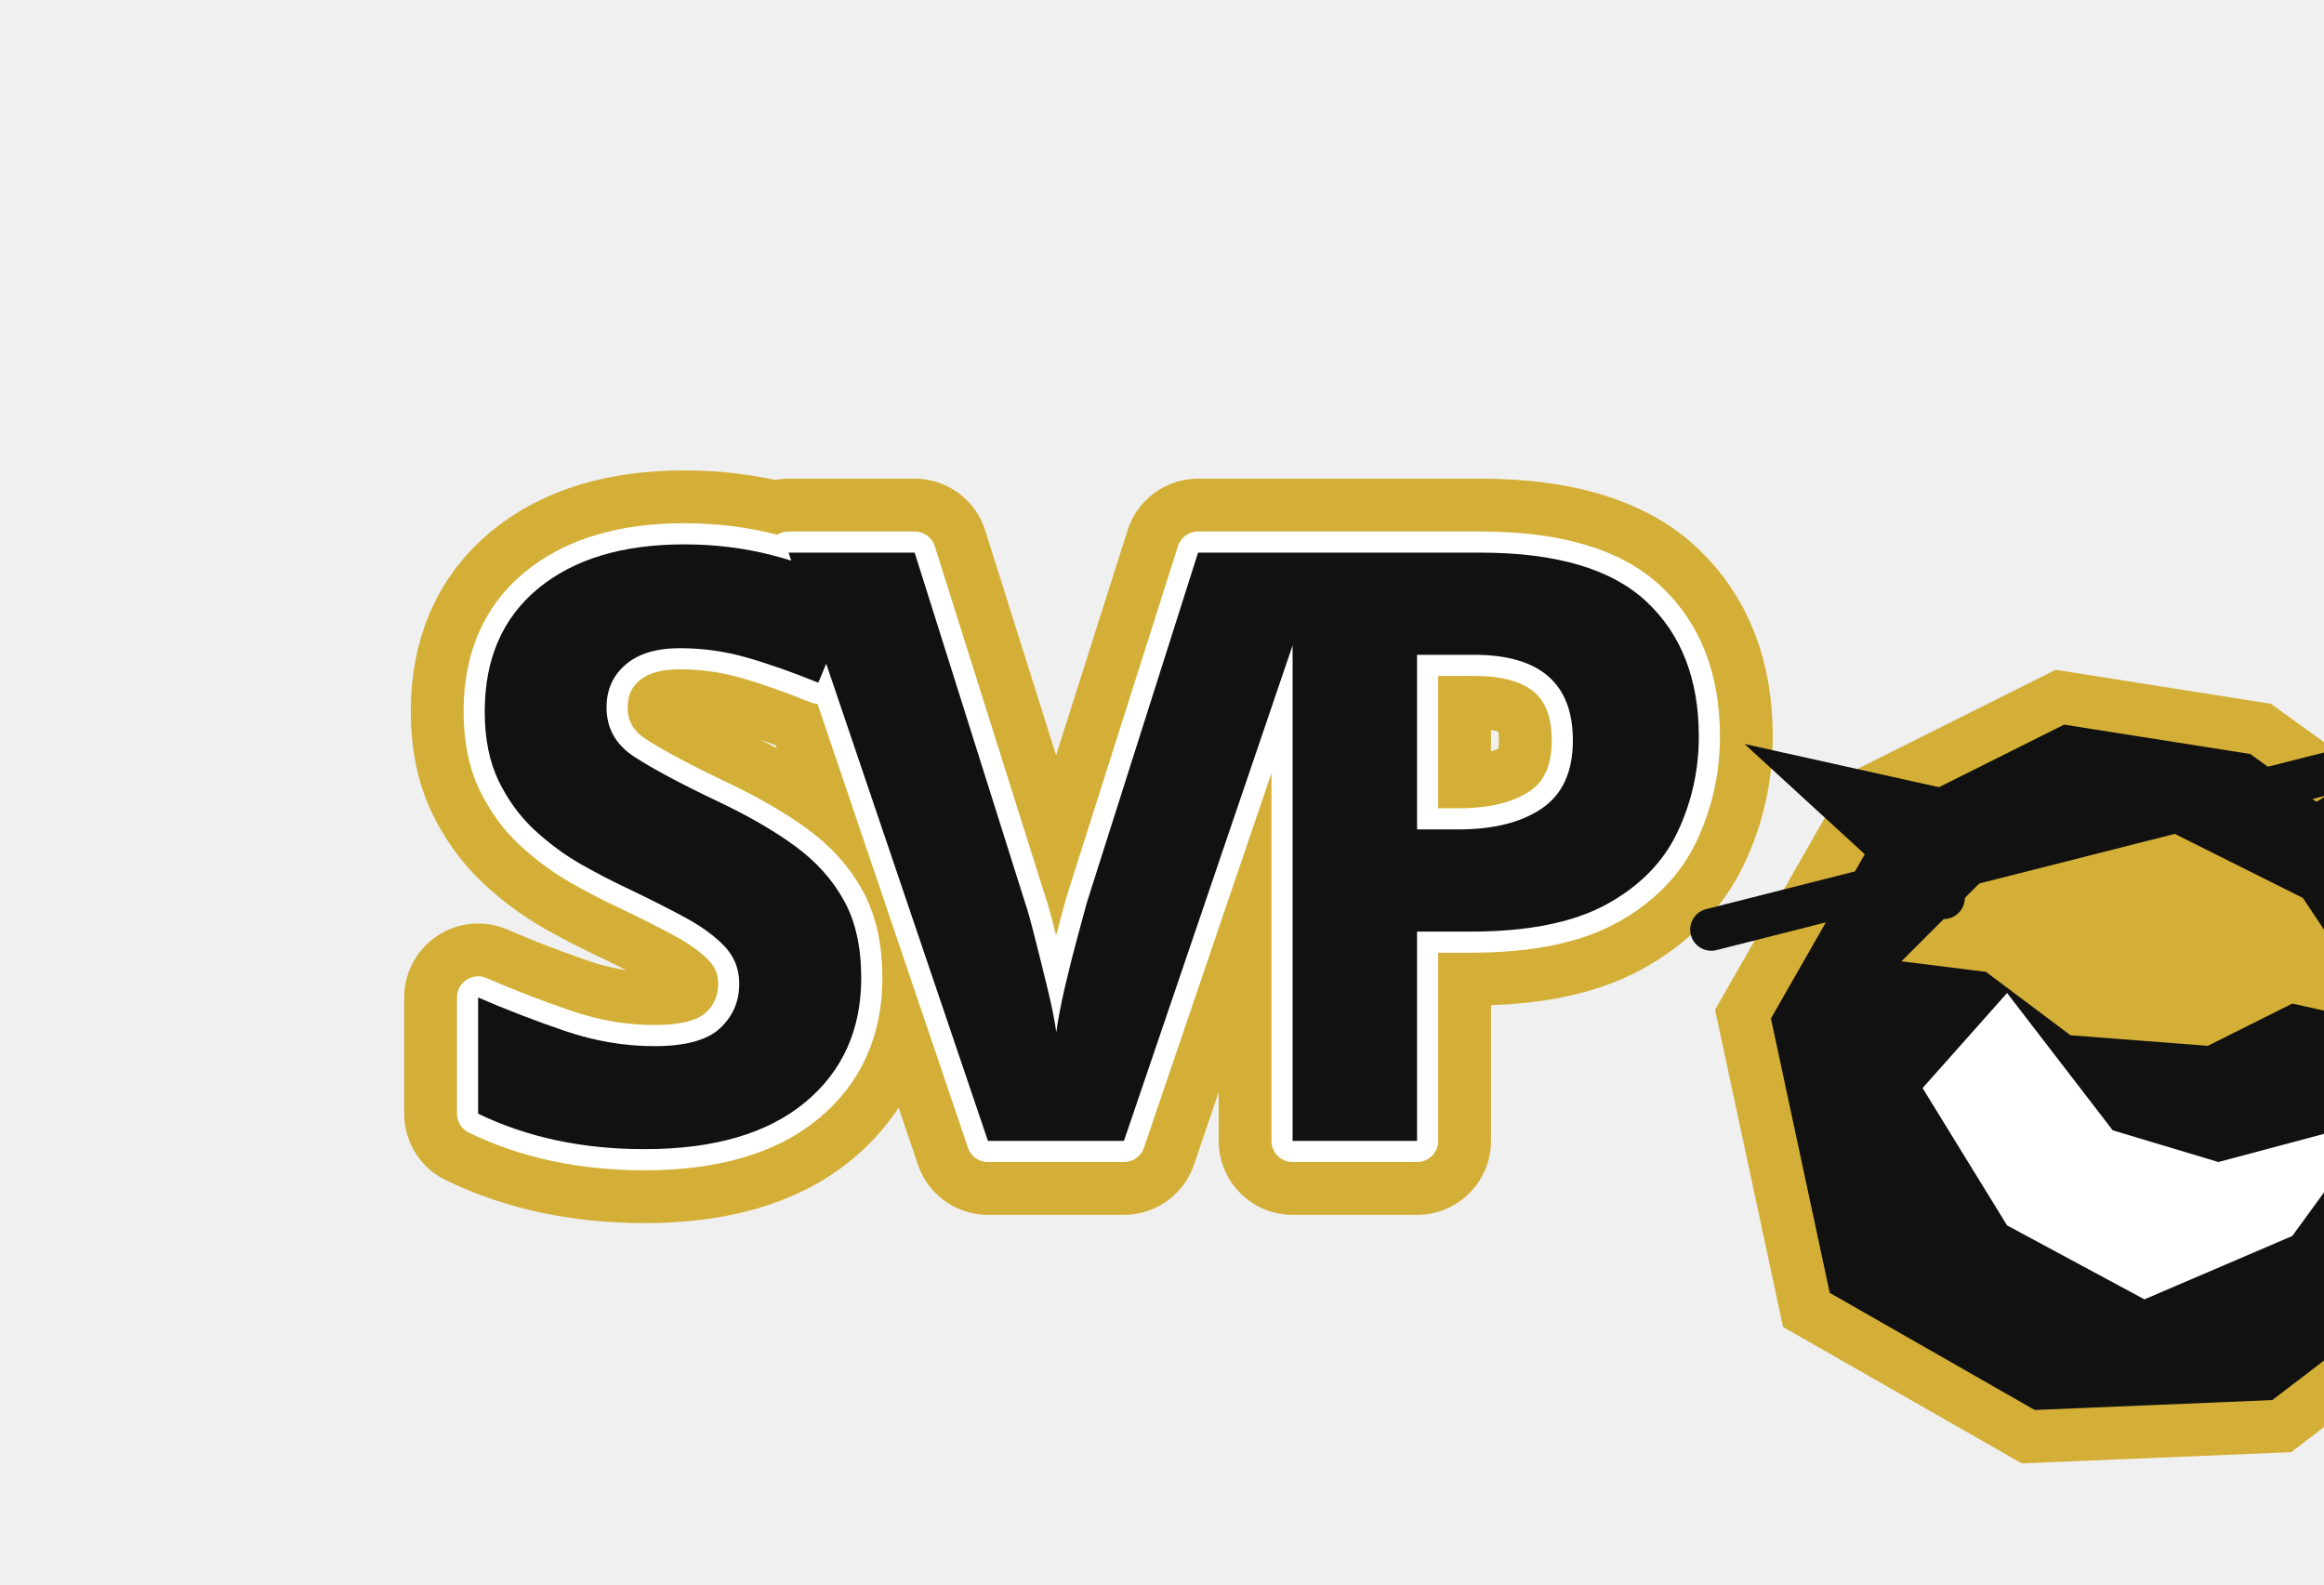
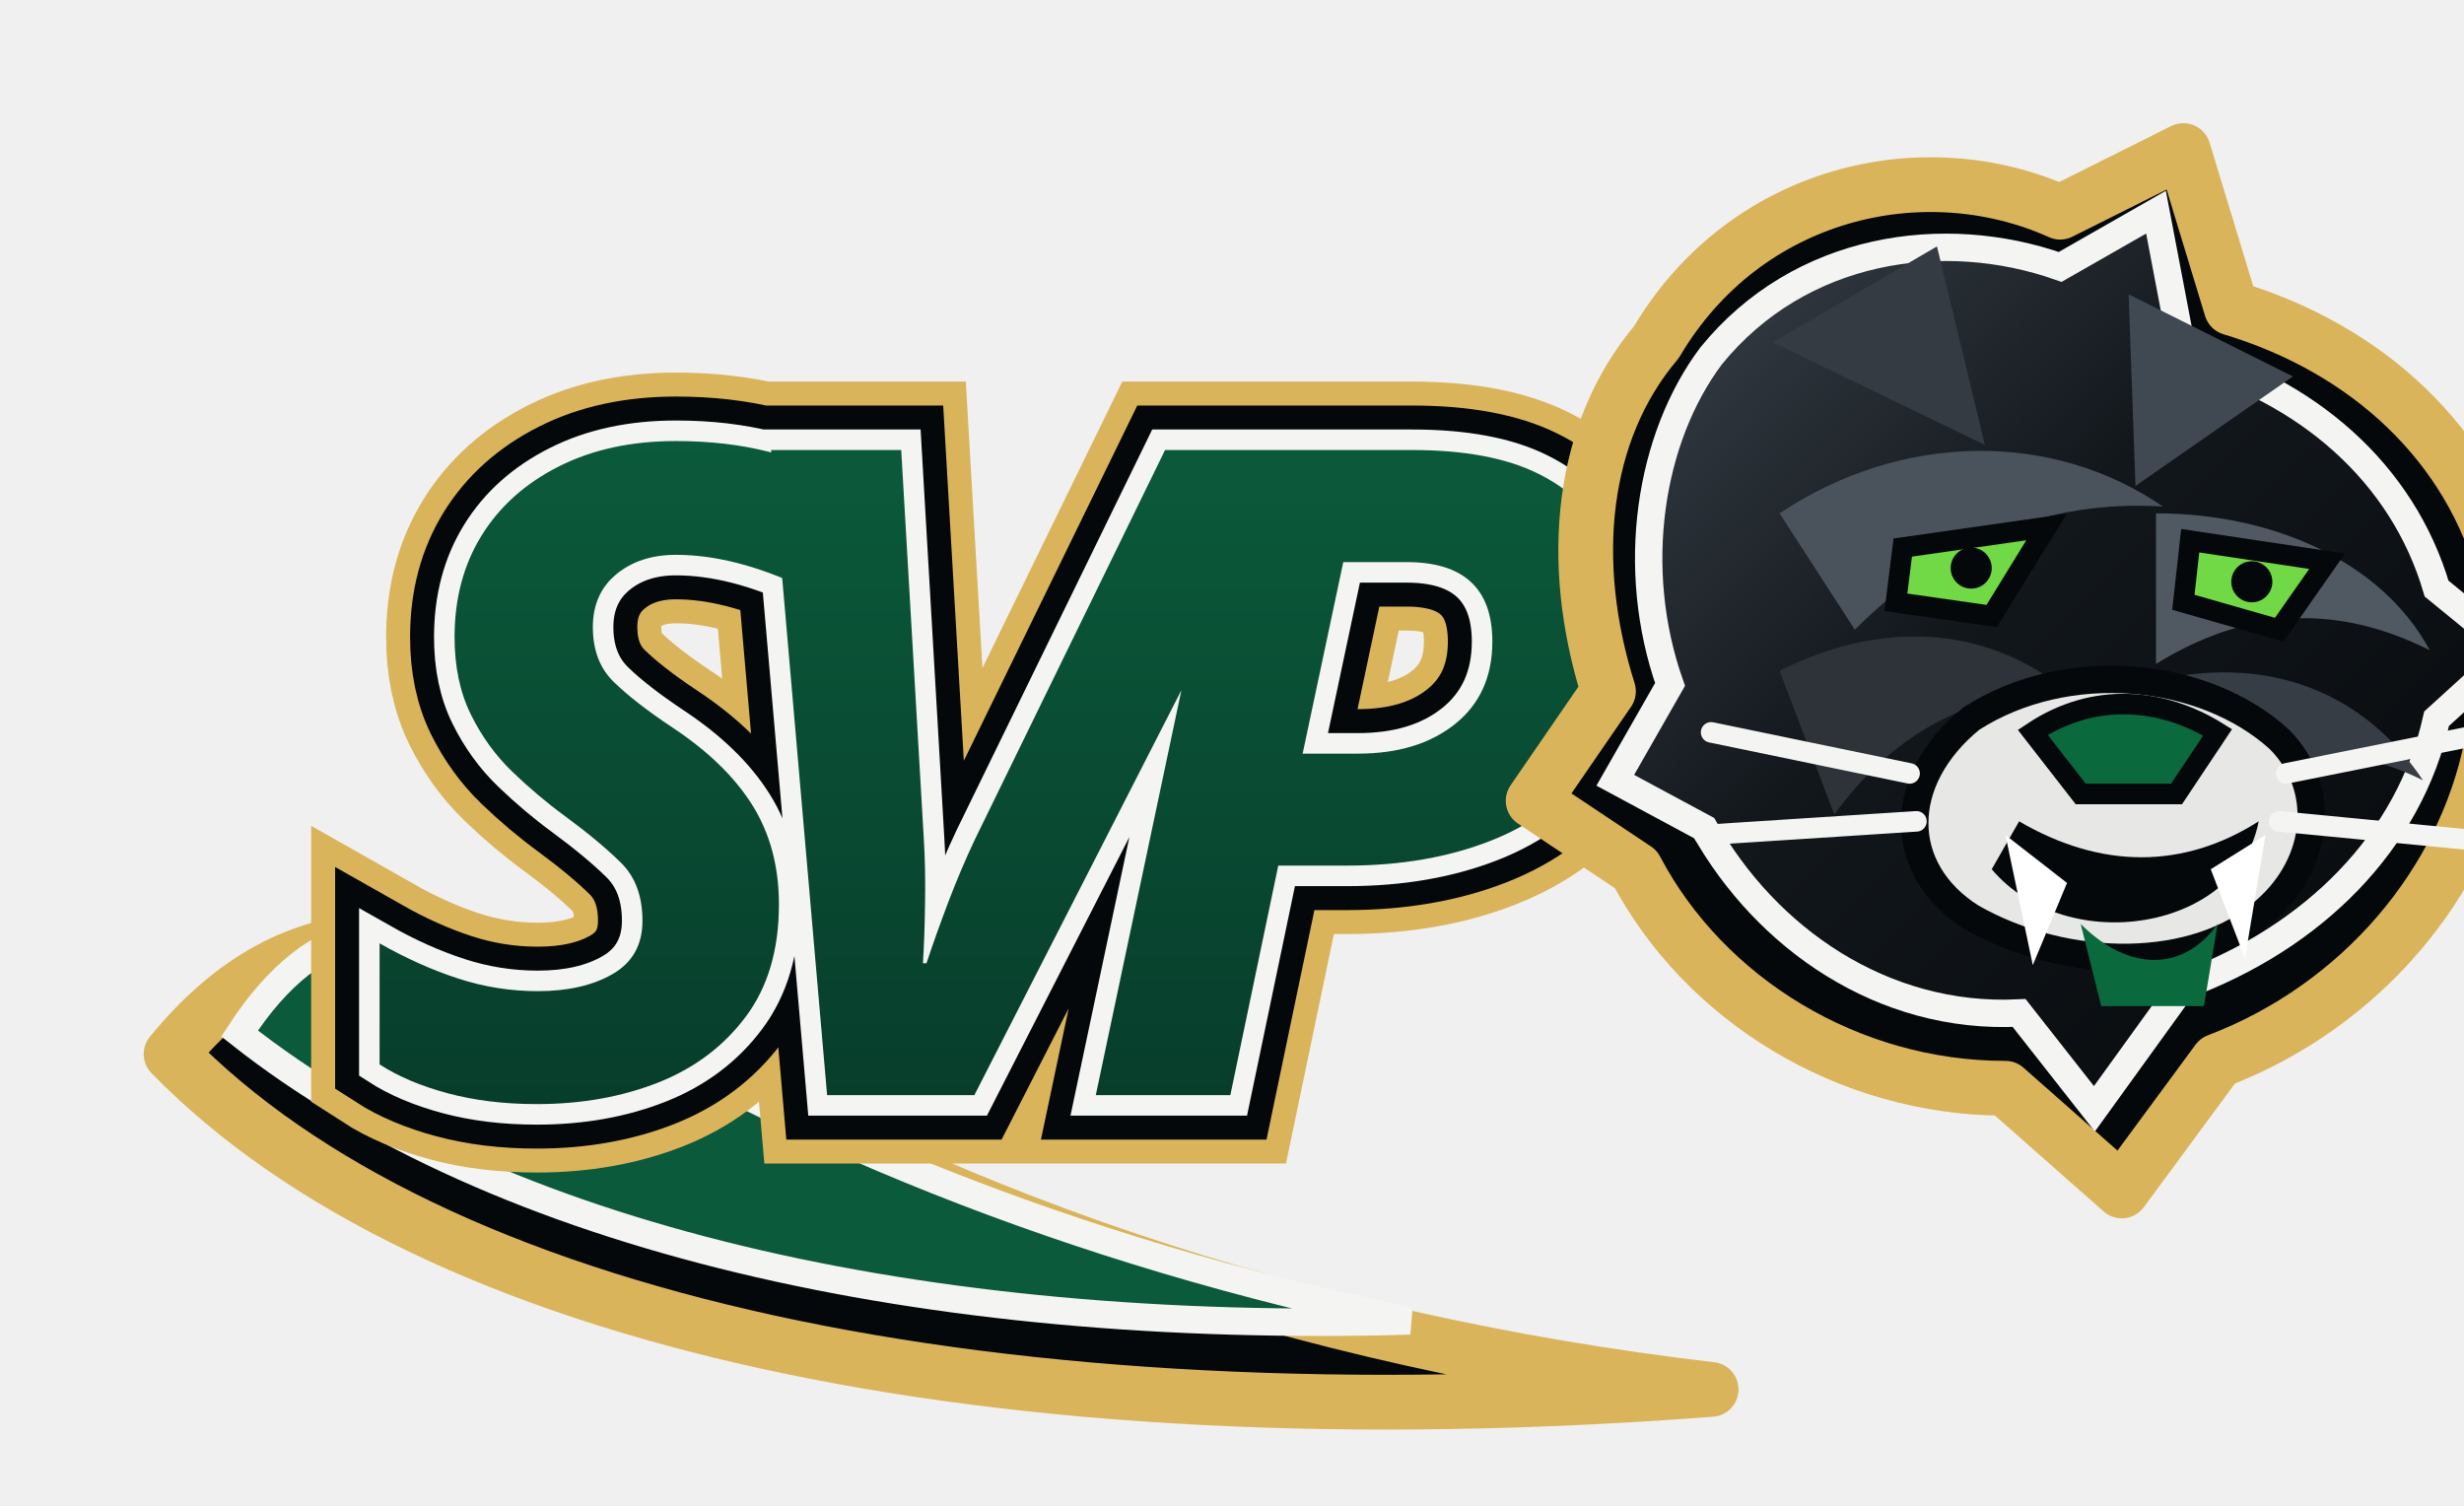
- <svg xmlns="http://www.w3.org/2000/svg" viewBox="0 0 220 150" role="img" aria-label="St. Vincent Pallotti creative SVP score mark">
-   <g font-family="Arial Black,Impact,sans-serif" font-weight="900" paint-order="stroke fill" stroke-linejoin="round">
-     <text x="103" y="108" text-anchor="middle" font-size="78" letter-spacing="-10" fill="#111111" stroke="#D4AF37" stroke-width="14">SVP</text>
-     <text x="103" y="108" text-anchor="middle" font-size="78" letter-spacing="-10" fill="#111111" stroke="#FFFFFF" stroke-width="4">SVP</text>
+ <svg xmlns="http://www.w3.org/2000/svg" viewBox="0 0 360 220" role="img" aria-label="St. Vincent Pallotti SVP panther compact mark">
+   <defs>
+     <linearGradient id="svpGreen" x1="0" y1="0" x2="0" y2="1">
+       <stop offset="0" stop-color="#0b5a3b" />
+       <stop offset="1" stop-color="#073d2b" />
+     </linearGradient>
+     <linearGradient id="fur" x1="0" y1="0" x2="1" y2="1">
+       <stop offset="0" stop-color="#3d454d" />
+       <stop offset="0.42" stop-color="#12171c" />
+       <stop offset="1" stop-color="#05080a" />
+     </linearGradient>
+   </defs>
+   <path d="M25 154C63 193 145 211 250 203C190 196 135 177 92 150C65 133 43 132 25 154Z" fill="#05080a" stroke="#d9b45a" stroke-width="8" stroke-linejoin="round" />
+   <path d="M35 151C73 181 135 195 206 193C157 183 113 165 79 143C60 131 46 134 35 151Z" fill="#0b5a3b" stroke="#f4f4f2" stroke-width="4" />
+   <g font-family="Impact, Haettenschweiler, Arial Black, sans-serif" font-weight="900" font-style="italic" text-anchor="middle" paint-order="stroke fill" stroke-linejoin="miter">
+     <text x="145" y="160" font-size="132" letter-spacing="-22" fill="#05080a" stroke="#d9b45a" stroke-width="20">SVP</text>
+     <text x="145" y="160" font-size="132" letter-spacing="-22" fill="#f4f4f2" stroke="#05080a" stroke-width="13">SVP</text>
+     <text x="145" y="160" font-size="132" letter-spacing="-22" fill="url(#svpGreen)" stroke="#f4f4f2" stroke-width="6">SVP</text>
  </g>
-   <g transform="translate(160 72)">
-     <path d="M5 24 17 3l18-9 19 3 18 13 8 20-7 20-17 13-24 1-21-12Z" fill="#111111" stroke="#D4AF37" stroke-width="5" />
-     <path d="M20 19 31 8l13-2 14 7 8 12-9-2-8 4-13-1-8-6Z" fill="#D4AF37" />
-     <path d="M30 22 22 31l8 13 13 7 14-6 8-11-15 4-10-3Z" fill="#FFFFFF" />
-     <path d="M41 30 47 27l7 3-6 5Z" fill="#111111" />
-     <path d="M24 13 12 2l18 4M58 7 73-2 2 16" fill="none" stroke="#111111" stroke-width="4" stroke-linecap="round" />
+   <g transform="translate(220 18)">
+     <path d="M22 32C35 10 61 4 81 13L99 4L106 27C126 33 141 47 146 66L158 77L144 91C140 111 125 129 104 137L90 156L73 141C50 141 29 128 19 109L4 99L15 83C9 64 11 45 22 32Z" fill="#05080a" stroke="#d9b45a" stroke-width="8" stroke-linejoin="round" />
+     <path d="M30 34C43 18 64 15 81 21L95 13L99 34C117 39 131 51 136 68L147 77L136 87C132 105 118 119 99 126L86 144L75 130C55 131 38 119 29 103L16 96L24 82C18 65 21 46 30 34Z" fill="url(#fur)" stroke="#f4f4f2" stroke-width="4" />
+     <path d="M39 32L63 18L70 47Z" fill="#343b43" />
+     <path d="M91 25L115 37L92 53Z" fill="#404851" />
+     <path d="M40 57C58 45 80 45 96 56C79 55 64 61 51 74Z" fill="#4a525b" />
+     <path d="M95 57C112 57 128 64 135 77C121 70 108 71 95 79Z" fill="#505861" />
+     <path d="M40 80C56 72 71 74 82 83C67 83 56 90 48 101Z" fill="#2d3339" />
+     <path d="M97 81C113 78 126 84 134 96C120 89 109 93 100 103Z" fill="#363d45" />
+     <path d="M58 62L79 59L71 72L57 70Z" fill="#71d846" stroke="#05080a" stroke-width="3" />
+     <path d="M100 61L120 64L113 74L99 70Z" fill="#71d846" stroke="#05080a" stroke-width="3" />
+     <circle cx="68" cy="65" r="3" fill="#05080a" />
+     <circle cx="109" cy="67" r="3" fill="#05080a" />
+     <path d="M68 87C82 78 102 80 113 90C120 97 119 108 111 115C101 124 82 124 68 116C57 109 57 96 68 87Z" fill="#e7e7e5" stroke="#05080a" stroke-width="4" />
+     <path d="M77 89C86 83 96 84 104 89L98 98H84Z" fill="#0b6a3d" stroke="#05080a" stroke-width="3" />
+     <path d="M75 102C87 109 99 109 110 102C107 118 82 122 71 109Z" fill="#05080a" />
+     <path d="M73 104L82 111L77 123Z" fill="#ffffff" />
+     <path d="M103 109L111 104L108 122Z" fill="#ffffff" />
+     <path d="M84 117C91 124 99 124 104 117L102 129H87Z" fill="#0b6a3d" />
+     <path d="M59 95L30 89M60 102L29 104M114 95L144 89M113 102L144 105" stroke="#f4f4f2" stroke-width="3" stroke-linecap="round" />
  </g>
</svg>
